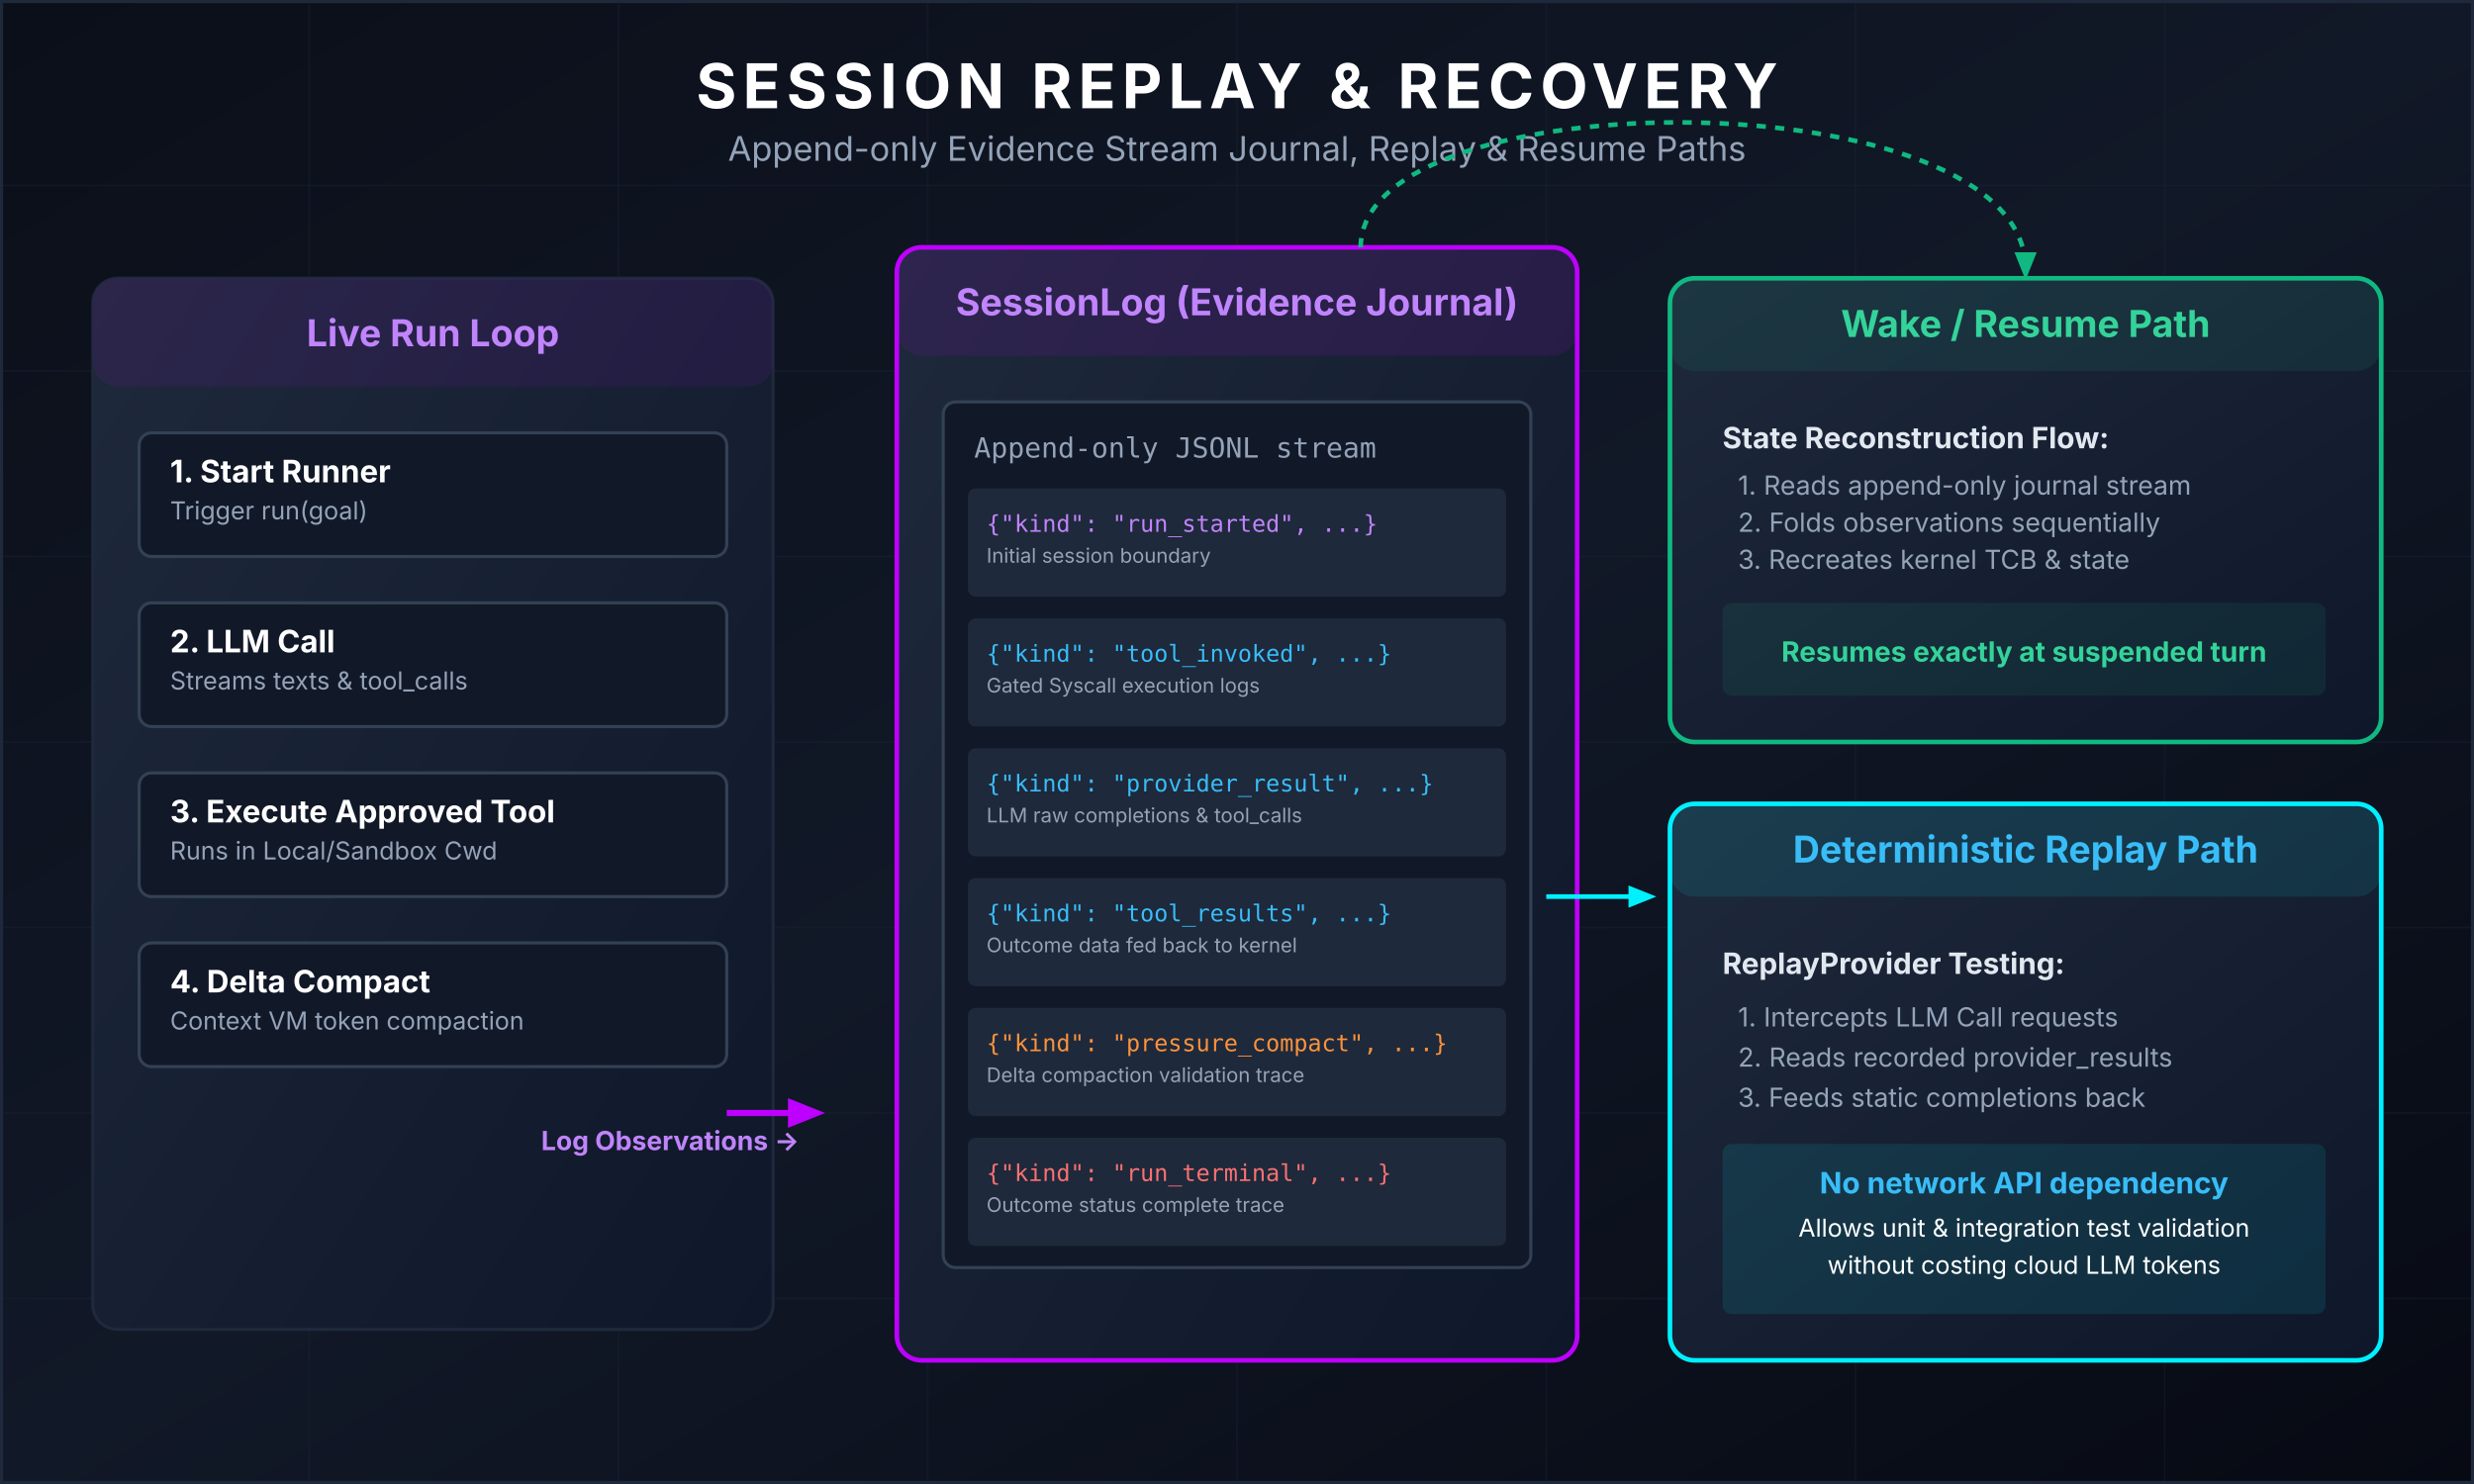
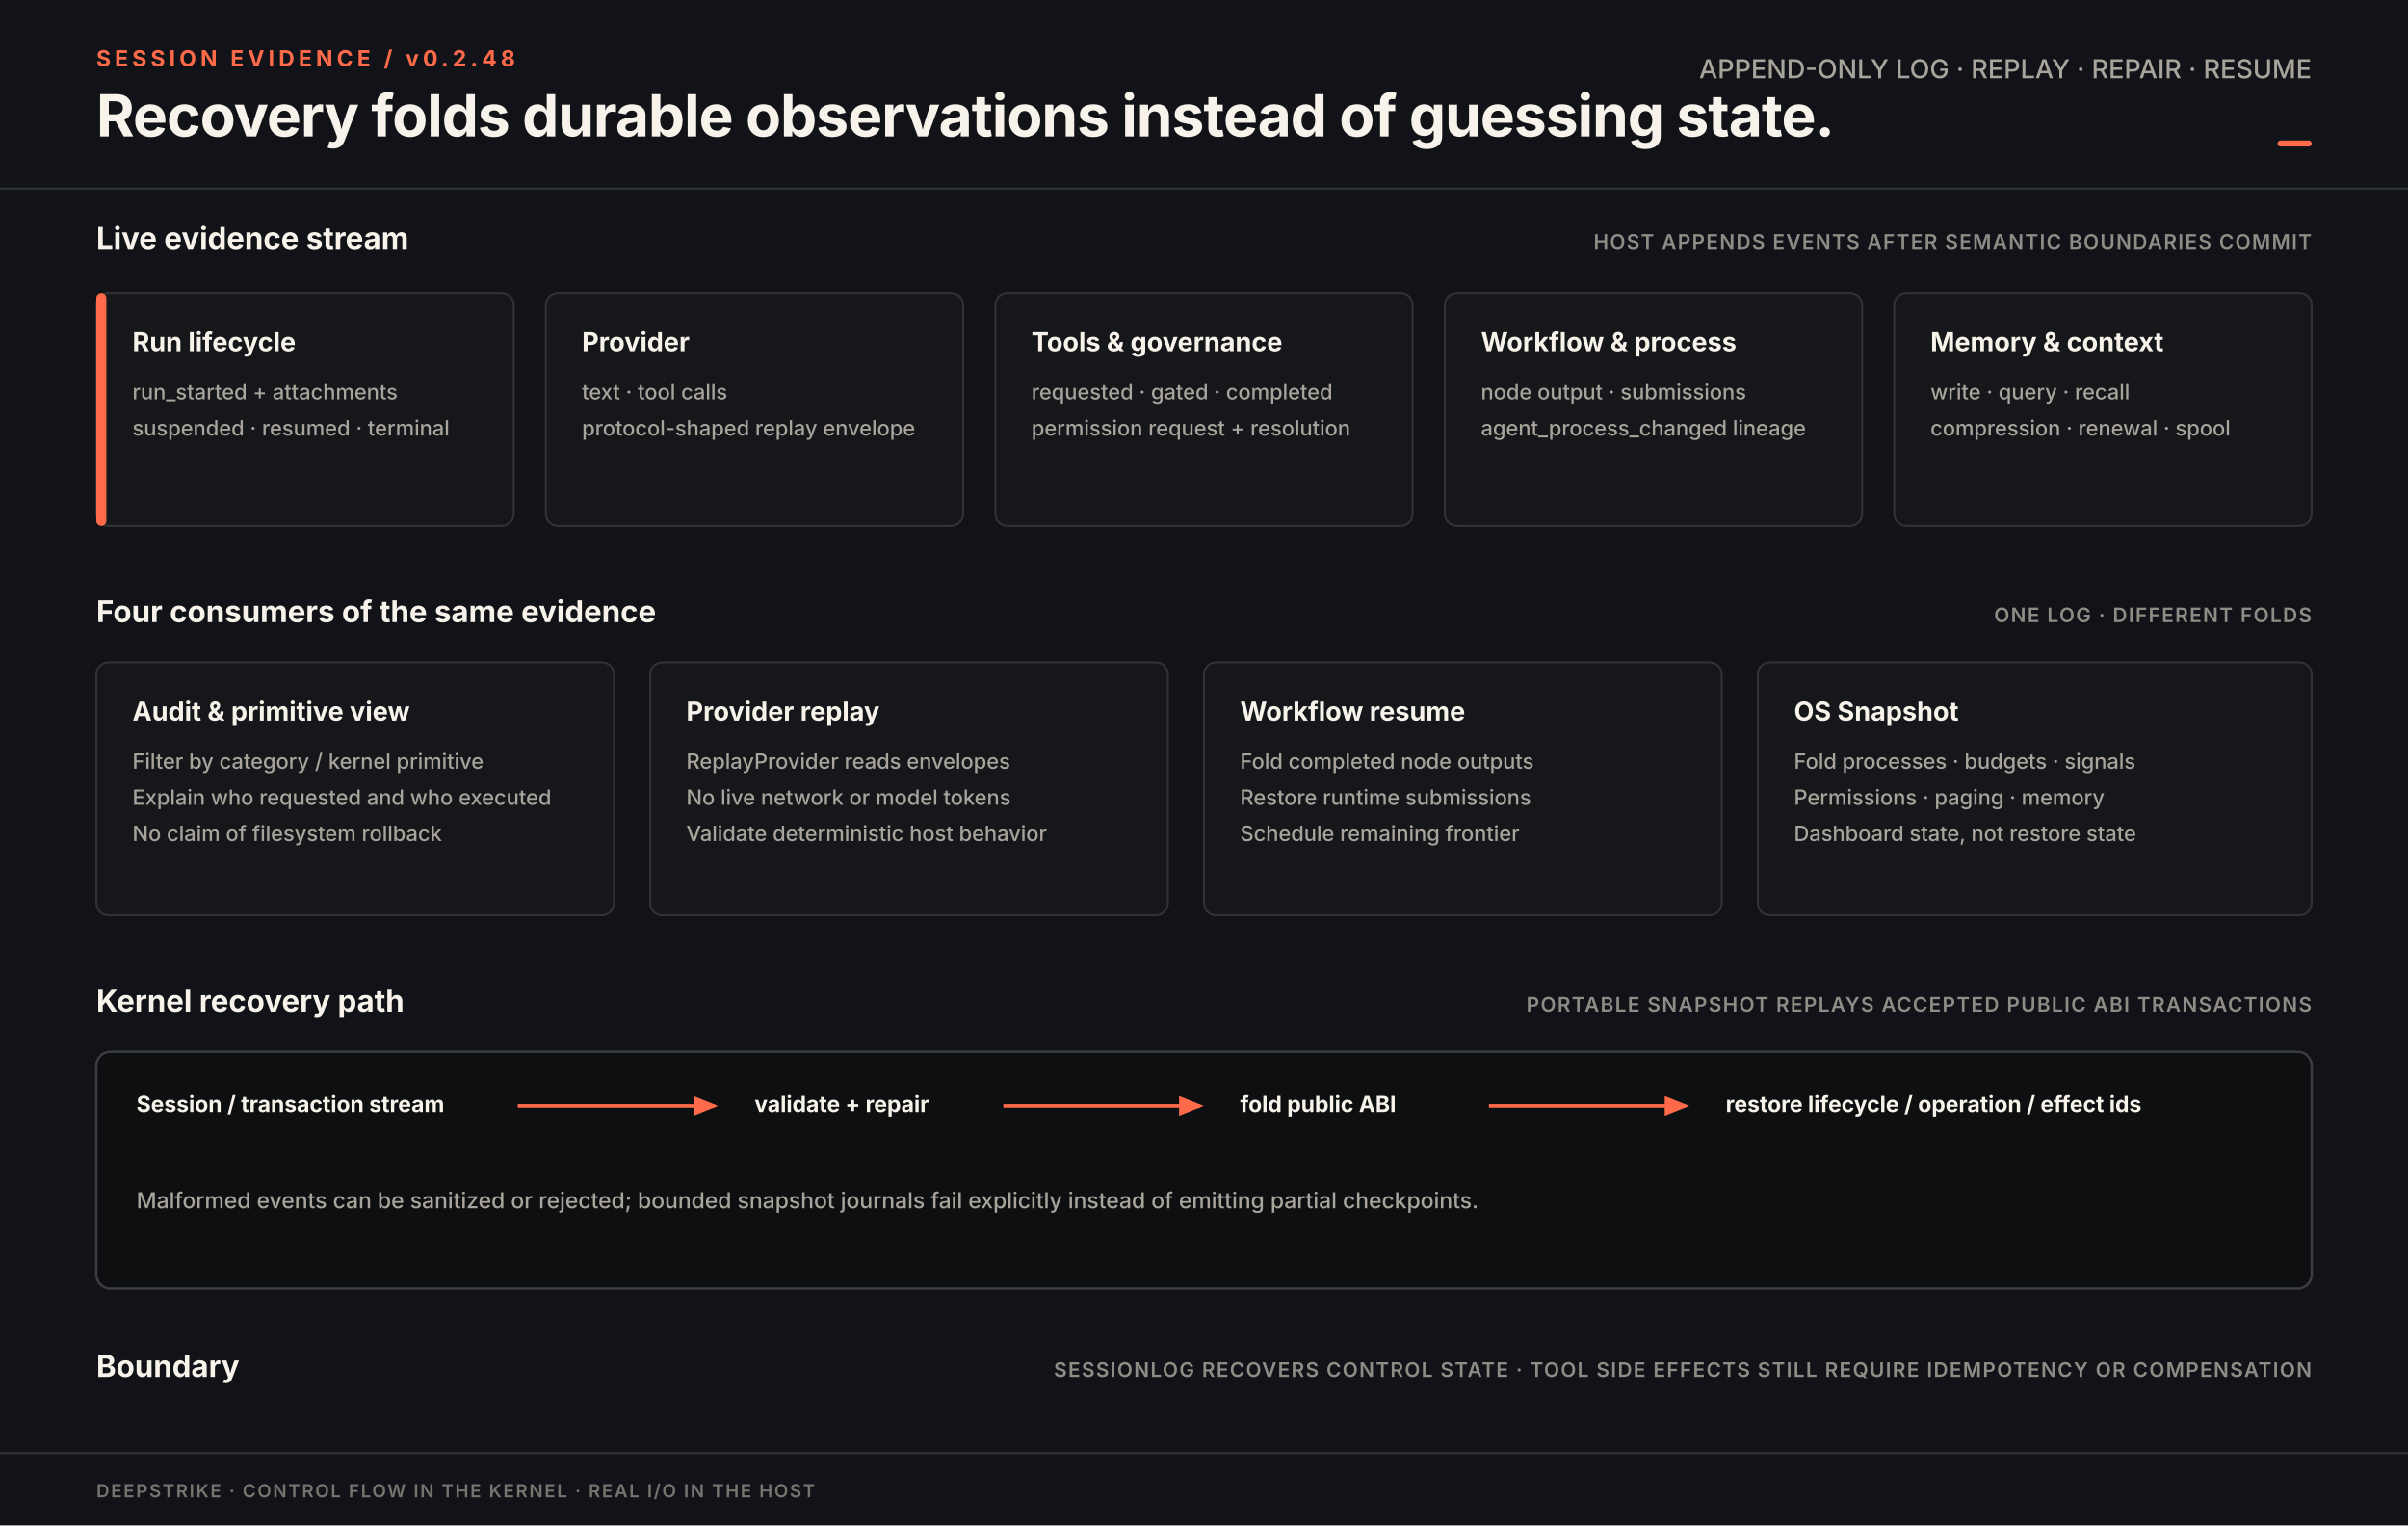
- <svg xmlns="http://www.w3.org/2000/svg" viewBox="0 0 800 480" width="100%" height="100%" style="background-color: #0b0f19; font-family: system-ui, -apple-system, sans-serif;">
+ <svg xmlns="http://www.w3.org/2000/svg" viewBox="0 0 1200 760" role="img" aria-labelledby="title desc">
  <defs>
-     <linearGradient id="bgGrad" x1="0%" y1="0%" x2="100%" y2="100%">
-       <stop offset="0%" stop-color="#0b0f19" />
-       <stop offset="50%" stop-color="#111827" />
-       <stop offset="100%" stop-color="#070a13" />
-     </linearGradient>
-     <linearGradient id="boxGrad" x1="0%" y1="0%" x2="100%" y2="100%">
-       <stop offset="0%" stop-color="#1e293b" />
-       <stop offset="100%" stop-color="#0f172a" />
-     </linearGradient>
-     <marker id="arrow" viewBox="0 0 10 10" refX="6" refY="5" markerWidth="6" markerHeight="6" orient="auto-start-reverse">
-       <path d="M 0 1 L 10 5 L 0 9 z" fill="#00f0ff" />
+     <marker id="arrow-ivory" viewBox="0 0 10 10" refX="8.5" refY="5" markerWidth="7" markerHeight="7" orient="auto">
+       <path d="M0 1 10 5 0 9Z" fill="#F7F3EA" />
    </marker>
-     <marker id="arrowPurple" viewBox="0 0 10 10" refX="6" refY="5" markerWidth="6" markerHeight="6" orient="auto-start-reverse">
-       <path d="M 0 1 L 10 5 L 0 9 z" fill="#bd00ff" />
+     <marker id="arrow-coral" viewBox="0 0 10 10" refX="8.5" refY="5" markerWidth="7" markerHeight="7" orient="auto">
+       <path d="M0 1 10 5 0 9Z" fill="#FF6B4A" />
    </marker>
-     <marker id="arrowGreen" viewBox="0 0 10 10" refX="6" refY="5" markerWidth="6" markerHeight="6" orient="auto-start-reverse">
-       <path d="M 0 1 L 10 5 L 0 9 z" fill="#10b981" />
-     </marker>
+     <style>
+       text { font-family: Inter, ui-sans-serif, system-ui, -apple-system, "Segoe UI", "Noto Sans CJK SC", sans-serif; }
+       .eyebrow { fill:#FF6B4A; font-size:11px; font-weight:700; letter-spacing:2px; }
+       .title { fill:#F7F3EA; font-size:29px; font-weight:700; letter-spacing:-.45px; }
+       .subtitle { fill:#A8A49C; font-size:13px; font-weight:450; }
+       .section-title { fill:#F7F3EA; font-size:15px; font-weight:700; }
+       .section-note { fill:#8F8C86; font-size:10px; font-weight:600; letter-spacing:.65px; }
+       .card-title { fill:#F7F3EA; font-size:13px; font-weight:650; }
+       .card-text { fill:#A8A49C; font-size:10.5px; font-weight:450; }
+       .body { fill:#A8A49C; font-size:11px; font-weight:450; }
+       .label { fill:#F7F3EA; font-size:11px; font-weight:650; }
+       .micro { fill:#8F8C86; font-size:9.5px; font-weight:650; letter-spacing:.55px; }
+       .pill-text { fill:#111318; font-size:9px; font-weight:750; letter-spacing:.5px; }
+       .footer { fill:#77746F; font-size:9px; font-weight:600; letter-spacing:.8px; }
+       .panel { fill:#15171A; stroke:#303236; stroke-width:1; }
+       .panel-strong { fill:#191A1D; stroke:#F7F3EA; stroke-width:1.15; }
+       .kernel { fill:#0D0F11; stroke:#3B3D41; stroke-width:1.2; }
+       .soft { fill:#121316; stroke:#26282C; stroke-width:1; }
+       .accent-fill { fill:#FF6B4A; }
+       .pill.coral { fill:#FF6B4A; }
+       .pill.ivory { fill:#F7F3EA; }
+       .pill.muted { fill:#8F8C86; }
+       .rule { fill:none; stroke:#303236; stroke-width:1; }
+       .rule-coral { fill:none; stroke:#FF6B4A; stroke-width:1.2; }
+       .flow { fill:none; stroke:#F7F3EA; stroke-width:1.45; marker-end:url(#arrow-ivory); }
+       .flow-coral { stroke:#FF6B4A; stroke-width:1.75; marker-end:url(#arrow-coral); }
+       .flow-dash { stroke-dasharray:5 5; }
+     </style>
  </defs>
-   <rect width="800" height="480" fill="url(#bgGrad)" />
-   <rect width="800" height="480" fill="none" stroke="#1e293b" stroke-width="2" />
-   <path d="M 0 60 L 800 60 M 0 120 L 800 120 M 0 180 L 800 180 M 0 240 L 800 240 M 0 300 L 800 300 M 0 360 L 800 360 M 0 420 L 800 420" stroke="#1e293b" stroke-width="0.5" opacity="0.3" />
-   <path d="M 100 0 L 100 480 M 200 0 L 200 480 M 300 0 L 300 480 M 400 0 L 400 480 M 500 0 L 500 480 M 600 0 L 600 480 M 700 0 L 700 480" stroke="#1e293b" stroke-width="0.5" opacity="0.3" />
-   <text x="400" y="35" text-anchor="middle" fill="#ffffff" font-size="20" font-weight="700" letter-spacing="2">SESSION REPLAY &amp; RECOVERY</text>
-   <text x="400" y="52" text-anchor="middle" fill="#94a3b8" font-size="11">Append-only Evidence Stream Journal, Replay &amp; Resume Paths</text>
-   <g transform="translate(30, 90)">
-     <rect width="220" height="340" rx="8" fill="url(#boxGrad)" stroke="#1e293b" />
-     <rect width="220" height="35" rx="8" fill="#bd00ff" opacity="0.08" />
-     <text x="110" y="22" text-anchor="middle" fill="#c084fc" font-size="12" font-weight="bold">Live Run Loop</text>
-     <g transform="translate(15, 50)">
-       <rect width="190" height="40" rx="4" fill="#111827" stroke="#334155" />
-       <text x="10" y="16" fill="#ffffff" font-size="10" font-weight="bold">1. Start Runner</text>
-       <text x="10" y="28" fill="#94a3b8" font-size="8">Trigger run(goal)</text>
-     </g>
-     <g transform="translate(15, 105)">
-       <rect width="190" height="40" rx="4" fill="#111827" stroke="#334155" />
-       <text x="10" y="16" fill="#ffffff" font-size="10" font-weight="bold">2. LLM Call</text>
-       <text x="10" y="28" fill="#94a3b8" font-size="8">Streams texts &amp; tool_calls</text>
-     </g>
-     <g transform="translate(15, 160)">
-       <rect width="190" height="40" rx="4" fill="#111827" stroke="#334155" />
-       <text x="10" y="16" fill="#ffffff" font-size="10" font-weight="bold">3. Execute Approved Tool</text>
-       <text x="10" y="28" fill="#94a3b8" font-size="8">Runs in Local/Sandbox Cwd</text>
-     </g>
-     <g transform="translate(15, 215)">
-       <rect width="190" height="40" rx="4" fill="#111827" stroke="#334155" />
-       <text x="10" y="16" fill="#ffffff" font-size="10" font-weight="bold">4. Delta Compact</text>
-       <text x="10" y="28" fill="#94a3b8" font-size="8">Context VM token compaction</text>
-     </g>
-     <path d="M 205,270 L 232,270" stroke="#bd00ff" stroke-width="2" marker-end="url(#arrowPurple)" />
-     <text x="145" y="282" fill="#c084fc" font-size="8.5" font-weight="bold">Log Observations →</text>
+   <rect width="1200" height="760" fill="#111318" />
+   <path d="M0 94H1200M0 724H1200" class="rule" />
+   <text x="48" y="33" class="eyebrow" text-anchor="start">SESSION EVIDENCE / v0.2.48</text>
+   <text x="48" y="68" class="title" text-anchor="start">Recovery folds durable observations instead of guessing state.</text>
+   <text x="1152" y="39" class="subtitle" text-anchor="end">APPEND-ONLY LOG · REPLAY · REPAIR · RESUME</text>
+   <rect x="1135" y="70" width="17" height="3" rx="1.5" class="accent-fill" />
+   <text x="48" y="124" class="section-title" text-anchor="start">Live evidence stream</text>
+   <text x="1152" y="124" class="section-note" text-anchor="end">HOST APPENDS EVENTS AFTER SEMANTIC BOUNDARIES COMMIT</text>
+   <g>
+     <rect x="48" y="146" width="208" height="116" rx="6" class="panel" />
+     <rect x="48" y="146" width="5" height="116" rx="2.5" class="accent-fill" />
+     <text x="66" y="175" class="card-title" text-anchor="start">Run lifecycle</text>
+     <text x="66" y="199" class="card-text" text-anchor="start">run_started + attachments</text>
+     <text x="66" y="217" class="card-text" text-anchor="start">suspended · resumed · terminal</text>
  </g>
-   <g transform="translate(290, 80)">
-     <rect width="220" height="360" rx="8" fill="url(#boxGrad)" stroke="#bd00ff" stroke-width="1.5" />
-     <rect width="220" height="35" rx="8" fill="#bd00ff" opacity="0.1" />
-     <text x="110" y="22" text-anchor="middle" fill="#c084fc" font-size="12" font-weight="bold">SessionLog (Evidence Journal)</text>
-     <g transform="translate(15, 50)">
-       <rect width="190" height="280" rx="4" fill="#111827" stroke="#334155" />
-       <text x="10" y="18" fill="#94a3b8" font-size="9" font-family="monospace">Append-only JSONL stream</text>
-       <rect x="8" y="28" width="174" height="35" rx="2.5" fill="#1e293b" />
-       <text x="14" y="42" fill="#c084fc" font-size="7.5" font-family="monospace">{"kind": "run_started", ...}</text>
-       <text x="14" y="52" fill="#94a3b8" font-size="6.5">Initial session boundary</text>
-       <rect x="8" y="70" width="174" height="35" rx="2.5" fill="#1e293b" />
-       <text x="14" y="84" fill="#38bdf8" font-size="7.5" font-family="monospace">{"kind": "tool_invoked", ...}</text>
-       <text x="14" y="94" fill="#94a3b8" font-size="6.5">Gated Syscall execution logs</text>
-       <rect x="8" y="112" width="174" height="35" rx="2.5" fill="#1e293b" />
-       <text x="14" y="126" fill="#38bdf8" font-size="7.5" font-family="monospace">{"kind": "provider_result", ...}</text>
-       <text x="14" y="136" fill="#94a3b8" font-size="6.5">LLM raw completions &amp; tool_calls</text>
-       <rect x="8" y="154" width="174" height="35" rx="2.5" fill="#1e293b" />
-       <text x="14" y="168" fill="#38bdf8" font-size="7.5" font-family="monospace">{"kind": "tool_results", ...}</text>
-       <text x="14" y="178" fill="#94a3b8" font-size="6.5">Outcome data fed back to kernel</text>
-       <rect x="8" y="196" width="174" height="35" rx="2.5" fill="#1e293b" />
-       <text x="14" y="210" fill="#fb923c" font-size="7.5" font-family="monospace">{"kind": "pressure_compact", ...}</text>
-       <text x="14" y="220" fill="#94a3b8" font-size="6.5">Delta compaction validation trace</text>
-       <rect x="8" y="238" width="174" height="35" rx="2.5" fill="#1e293b" />
-       <text x="14" y="252" fill="#f87171" font-size="7.5" font-family="monospace">{"kind": "run_terminal", ...}</text>
-       <text x="14" y="262" fill="#94a3b8" font-size="6.5">Outcome status complete trace</text>
-     </g>
+   <g>
+     <rect x="272" y="146" width="208" height="116" rx="6" class="panel" />
+     <text x="290" y="175" class="card-title" text-anchor="start">Provider</text>
+     <text x="290" y="199" class="card-text" text-anchor="start">text · tool calls</text>
+     <text x="290" y="217" class="card-text" text-anchor="start">protocol-shaped replay envelope</text>
  </g>
-   <g transform="translate(540, 90)">
-     <rect width="230" height="150" rx="8" fill="url(#boxGrad)" stroke="#10b981" stroke-width="1.5" />
-     <rect width="230" height="30" rx="8" fill="#10b981" opacity="0.1" />
-     <text x="115" y="19" text-anchor="middle" fill="#34d399" font-size="12" font-weight="bold">Wake / Resume Path</text>
-     <g transform="translate(12, 40)">
-       <text x="5" y="15" fill="#e2e8f0" font-size="9.5" font-weight="bold">State Reconstruction Flow:</text>
-       <text x="10" y="30" fill="#94a3b8" font-size="8.5">1. Reads append-only journal stream</text>
-       <text x="10" y="42" fill="#94a3b8" font-size="8.5">2. Folds observations sequentially</text>
-       <text x="10" y="54" fill="#94a3b8" font-size="8.5">3. Recreates kernel TCB &amp; state</text>
-       <rect x="5" y="65" width="195" height="30" rx="3" fill="#10b981" opacity="0.1" />
-       <text x="102.5" y="84" text-anchor="middle" fill="#34d399" font-size="9" font-weight="bold">Resumes exactly at suspended turn</text>
-     </g>
+   <g>
+     <rect x="496" y="146" width="208" height="116" rx="6" class="panel" />
+     <text x="514" y="175" class="card-title" text-anchor="start">Tools &amp; governance</text>
+     <text x="514" y="199" class="card-text" text-anchor="start">requested · gated · completed</text>
+     <text x="514" y="217" class="card-text" text-anchor="start">permission request + resolution</text>
  </g>
-   <g transform="translate(540, 260)">
-     <rect width="230" height="180" rx="8" fill="url(#boxGrad)" stroke="#00f0ff" stroke-width="1.5" />
-     <rect width="230" height="30" rx="8" fill="#00f0ff" opacity="0.1" />
-     <text x="115" y="19" text-anchor="middle" fill="#38bdf8" font-size="12" font-weight="bold">Deterministic Replay Path</text>
-     <g transform="translate(12, 40)">
-       <text x="5" y="15" fill="#e2e8f0" font-size="9.5" font-weight="bold">ReplayProvider Testing:</text>
-       <text x="10" y="32" fill="#94a3b8" font-size="8.5">1. Intercepts LLM Call requests</text>
-       <text x="10" y="45" fill="#94a3b8" font-size="8.5">2. Reads recorded provider_results</text>
-       <text x="10" y="58" fill="#94a3b8" font-size="8.5">3. Feeds static completions back</text>
-       <rect x="5" y="70" width="195" height="55" rx="3" fill="#00f0ff" opacity="0.1" />
-       <text x="102.5" y="86" text-anchor="middle" fill="#38bdf8" font-size="9.5" font-weight="bold">No network API dependency</text>
-       <text x="102.5" y="100" text-anchor="middle" fill="#ffffff" font-size="8">Allows unit &amp; integration test validation</text>
-       <text x="102.5" y="112" text-anchor="middle" fill="#ffffff" font-size="8">without costing cloud LLM tokens</text>
-     </g>
+   <g>
+     <rect x="720" y="146" width="208" height="116" rx="6" class="panel" />
+     <text x="738" y="175" class="card-title" text-anchor="start">Workflow &amp; process</text>
+     <text x="738" y="199" class="card-text" text-anchor="start">node output · submissions</text>
+     <text x="738" y="217" class="card-text" text-anchor="start">agent_process_changed lineage</text>
  </g>
-   <path d="M 440,80 C 440,25 655,25 655,87" fill="none" stroke="#10b981" stroke-width="1.5" stroke-dasharray="3 3" marker-end="url(#arrowGreen)" />
-   <path d="M 500,290 L 532,290" stroke="#00f0ff" stroke-width="1.5" marker-end="url(#arrow)" />
+   <g>
+     <rect x="944" y="146" width="208" height="116" rx="6" class="panel" />
+     <text x="962" y="175" class="card-title" text-anchor="start">Memory &amp; context</text>
+     <text x="962" y="199" class="card-text" text-anchor="start">write · query · recall</text>
+     <text x="962" y="217" class="card-text" text-anchor="start">compression · renewal · spool</text>
+   </g>
+   <text x="48" y="310" class="section-title" text-anchor="start">Four consumers of the same evidence</text>
+   <text x="1152" y="310" class="section-note" text-anchor="end">ONE LOG · DIFFERENT FOLDS</text>
+   <g>
+     <rect x="48" y="330" width="258" height="126" rx="6" class="panel" />
+     <text x="66" y="359" class="card-title" text-anchor="start">Audit &amp; primitive view</text>
+     <text x="66" y="383" class="card-text" text-anchor="start">Filter by category / kernel primitive</text>
+     <text x="66" y="401" class="card-text" text-anchor="start">Explain who requested and who executed</text>
+     <text x="66" y="419" class="card-text" text-anchor="start">No claim of filesystem rollback</text>
+   </g>
+   <g>
+     <rect x="324" y="330" width="258" height="126" rx="6" class="panel" />
+     <text x="342" y="359" class="card-title" text-anchor="start">Provider replay</text>
+     <text x="342" y="383" class="card-text" text-anchor="start">ReplayProvider reads envelopes</text>
+     <text x="342" y="401" class="card-text" text-anchor="start">No live network or model tokens</text>
+     <text x="342" y="419" class="card-text" text-anchor="start">Validate deterministic host behavior</text>
+   </g>
+   <g>
+     <rect x="600" y="330" width="258" height="126" rx="6" class="panel" />
+     <text x="618" y="359" class="card-title" text-anchor="start">Workflow resume</text>
+     <text x="618" y="383" class="card-text" text-anchor="start">Fold completed node outputs</text>
+     <text x="618" y="401" class="card-text" text-anchor="start">Restore runtime submissions</text>
+     <text x="618" y="419" class="card-text" text-anchor="start">Schedule remaining frontier</text>
+   </g>
+   <g>
+     <rect x="876" y="330" width="276" height="126" rx="6" class="panel" />
+     <text x="894" y="359" class="card-title" text-anchor="start">OS Snapshot</text>
+     <text x="894" y="383" class="card-text" text-anchor="start">Fold processes · budgets · signals</text>
+     <text x="894" y="401" class="card-text" text-anchor="start">Permissions · paging · memory</text>
+     <text x="894" y="419" class="card-text" text-anchor="start">Dashboard state, not restore state</text>
+   </g>
+   <text x="48" y="504" class="section-title" text-anchor="start">Kernel recovery path</text>
+   <text x="1152" y="504" class="section-note" text-anchor="end">PORTABLE SNAPSHOT REPLAYS ACCEPTED PUBLIC ABI TRANSACTIONS</text>
+   <rect x="48" y="524" width="1104" height="118" rx="7" class="kernel" />
+   <text x="68" y="554" class="label" text-anchor="start">Session / transaction stream</text>
+   <path d="M258 551H356" class="flow flow-coral" />
+   <text x="376" y="554" class="label" text-anchor="start">validate + repair</text>
+   <path d="M500 551H598" class="flow flow-coral" />
+   <text x="618" y="554" class="label" text-anchor="start">fold public ABI</text>
+   <path d="M742 551H840" class="flow flow-coral" />
+   <text x="860" y="554" class="label" text-anchor="start">restore lifecycle / operation / effect ids</text>
+   <text x="68" y="602" class="body" text-anchor="start">Malformed events can be sanitized or rejected; bounded snapshot journals fail explicitly instead of emitting partial checkpoints.</text>
+   <text x="48" y="686" class="section-title" text-anchor="start">Boundary</text>
+   <text x="1152" y="686" class="section-note" text-anchor="end">SESSIONLOG RECOVERS CONTROL STATE · TOOL SIDE EFFECTS STILL REQUIRE IDEMPOTENCY OR COMPENSATION</text>
+   <text x="48" y="746" class="footer" text-anchor="start">DEEPSTRIKE · CONTROL FLOW IN THE KERNEL · REAL I/O IN THE HOST</text>
</svg>
